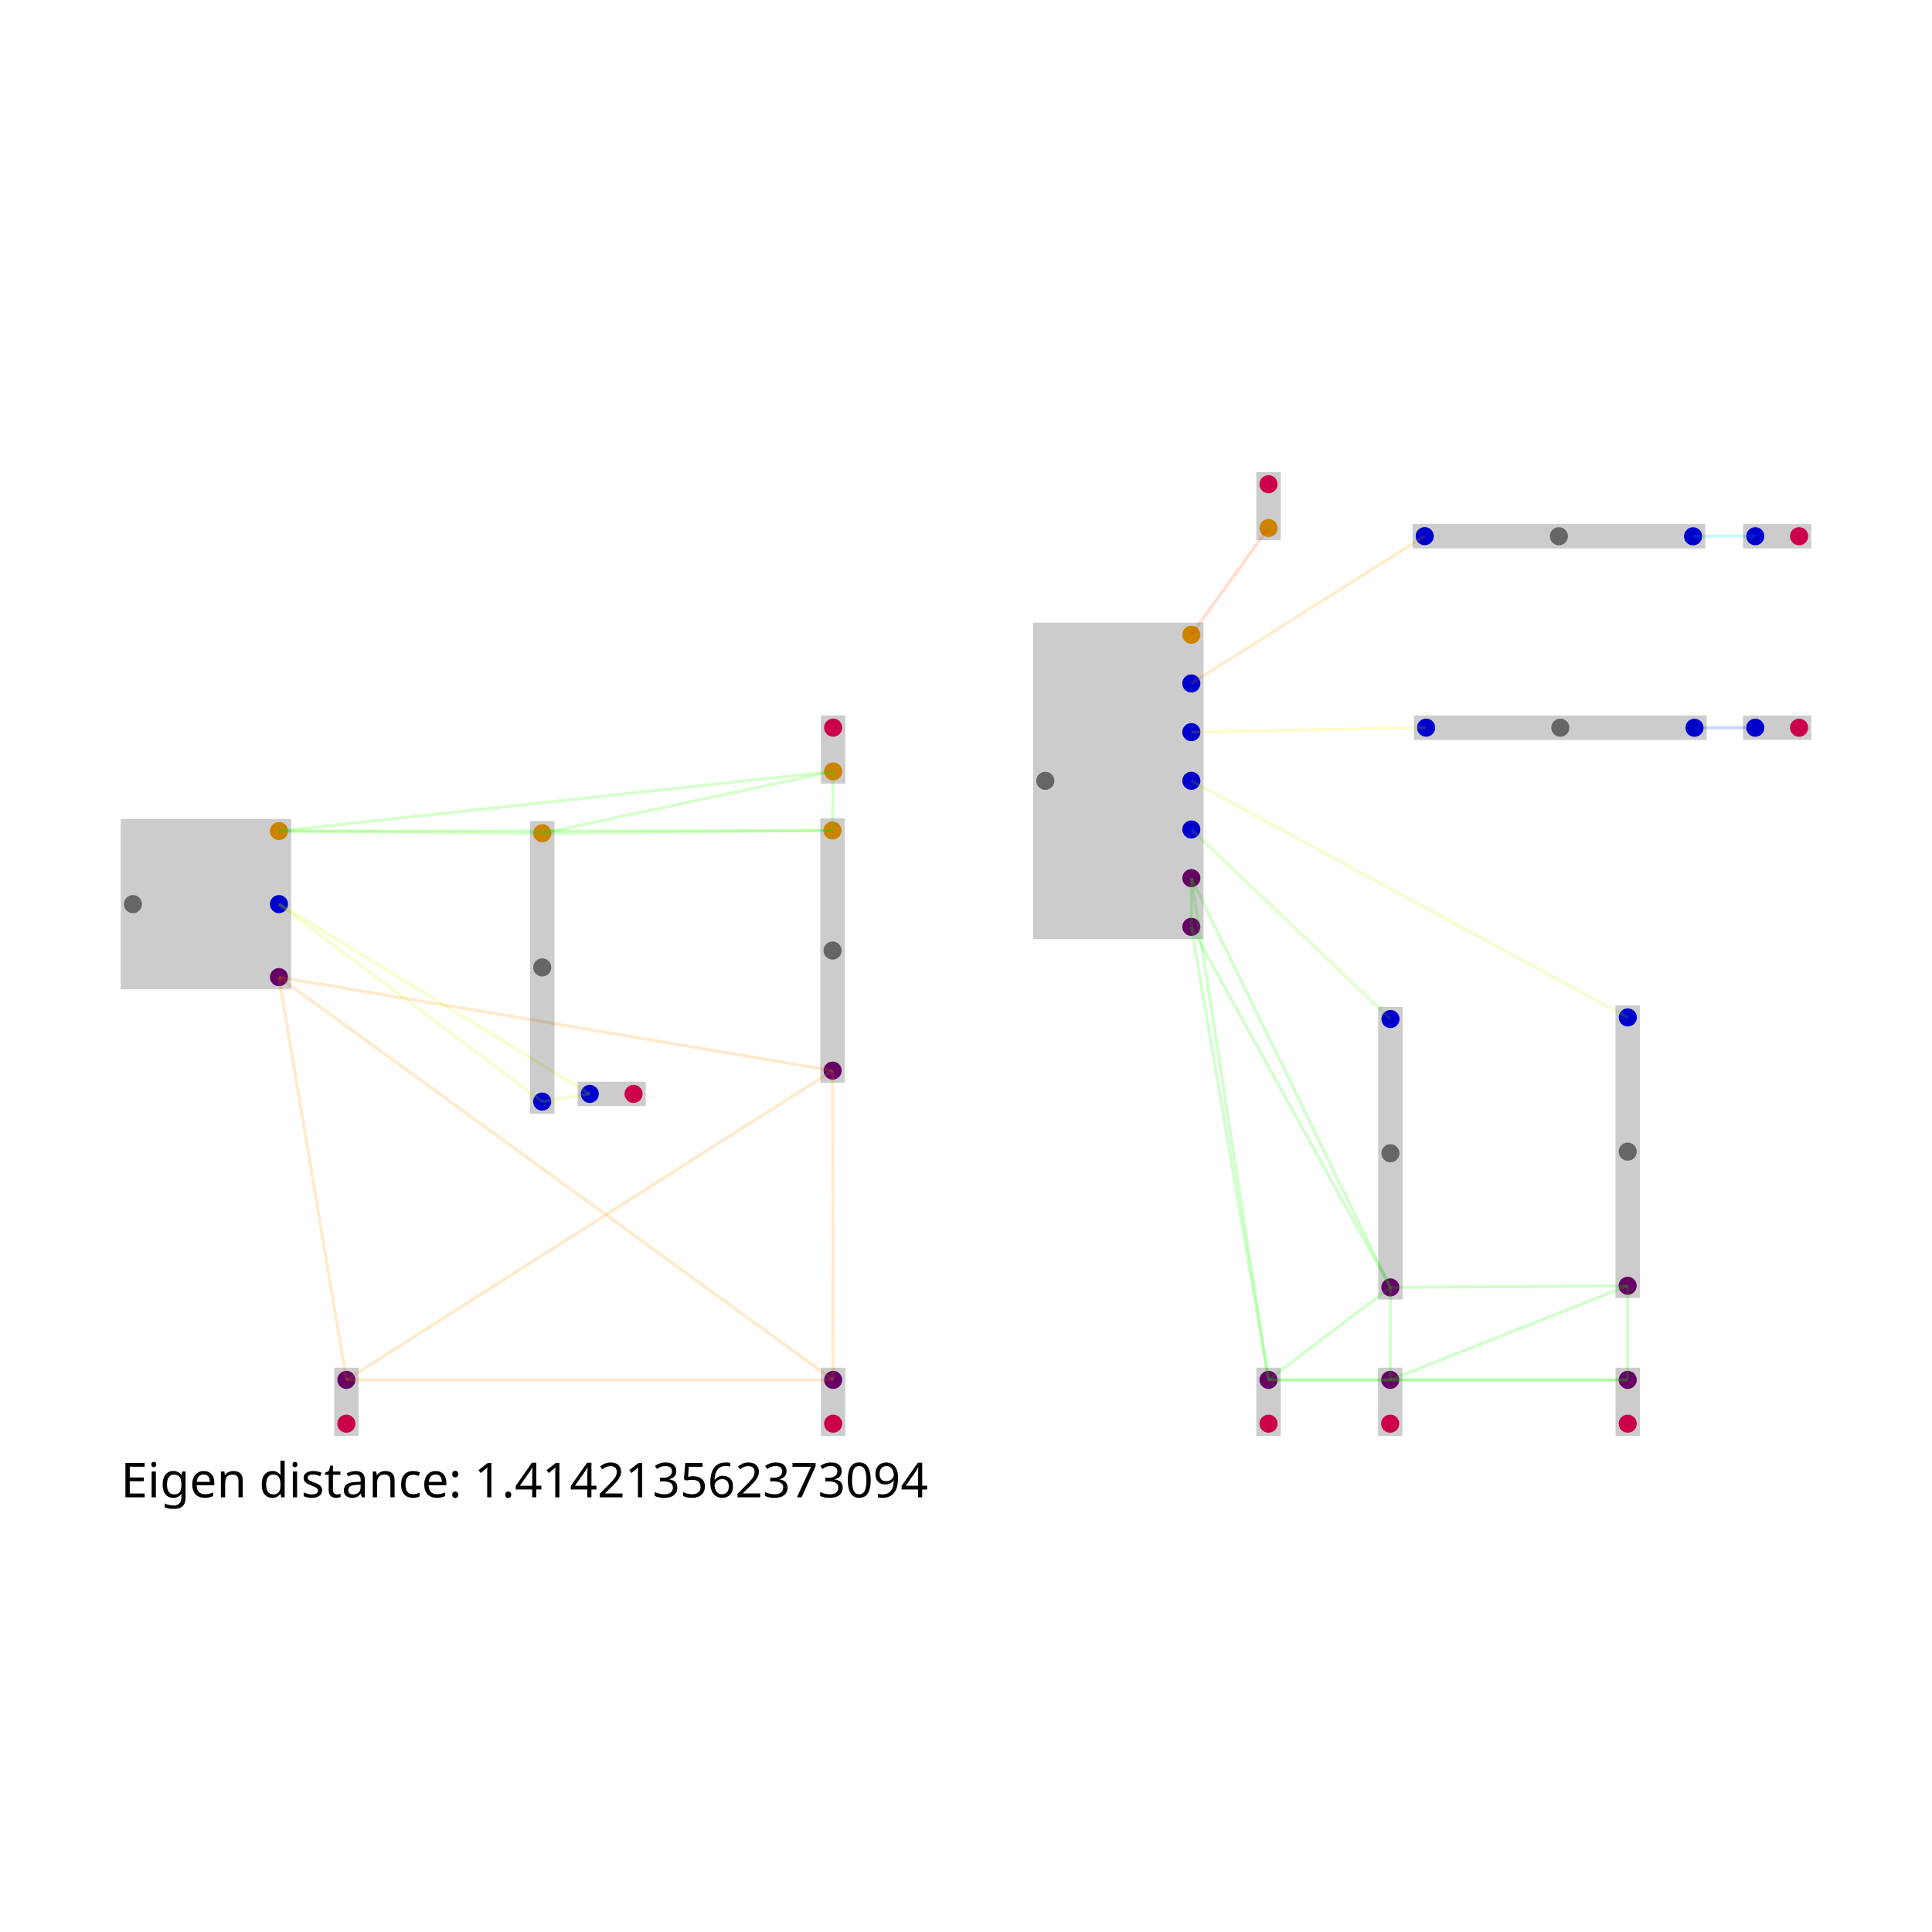
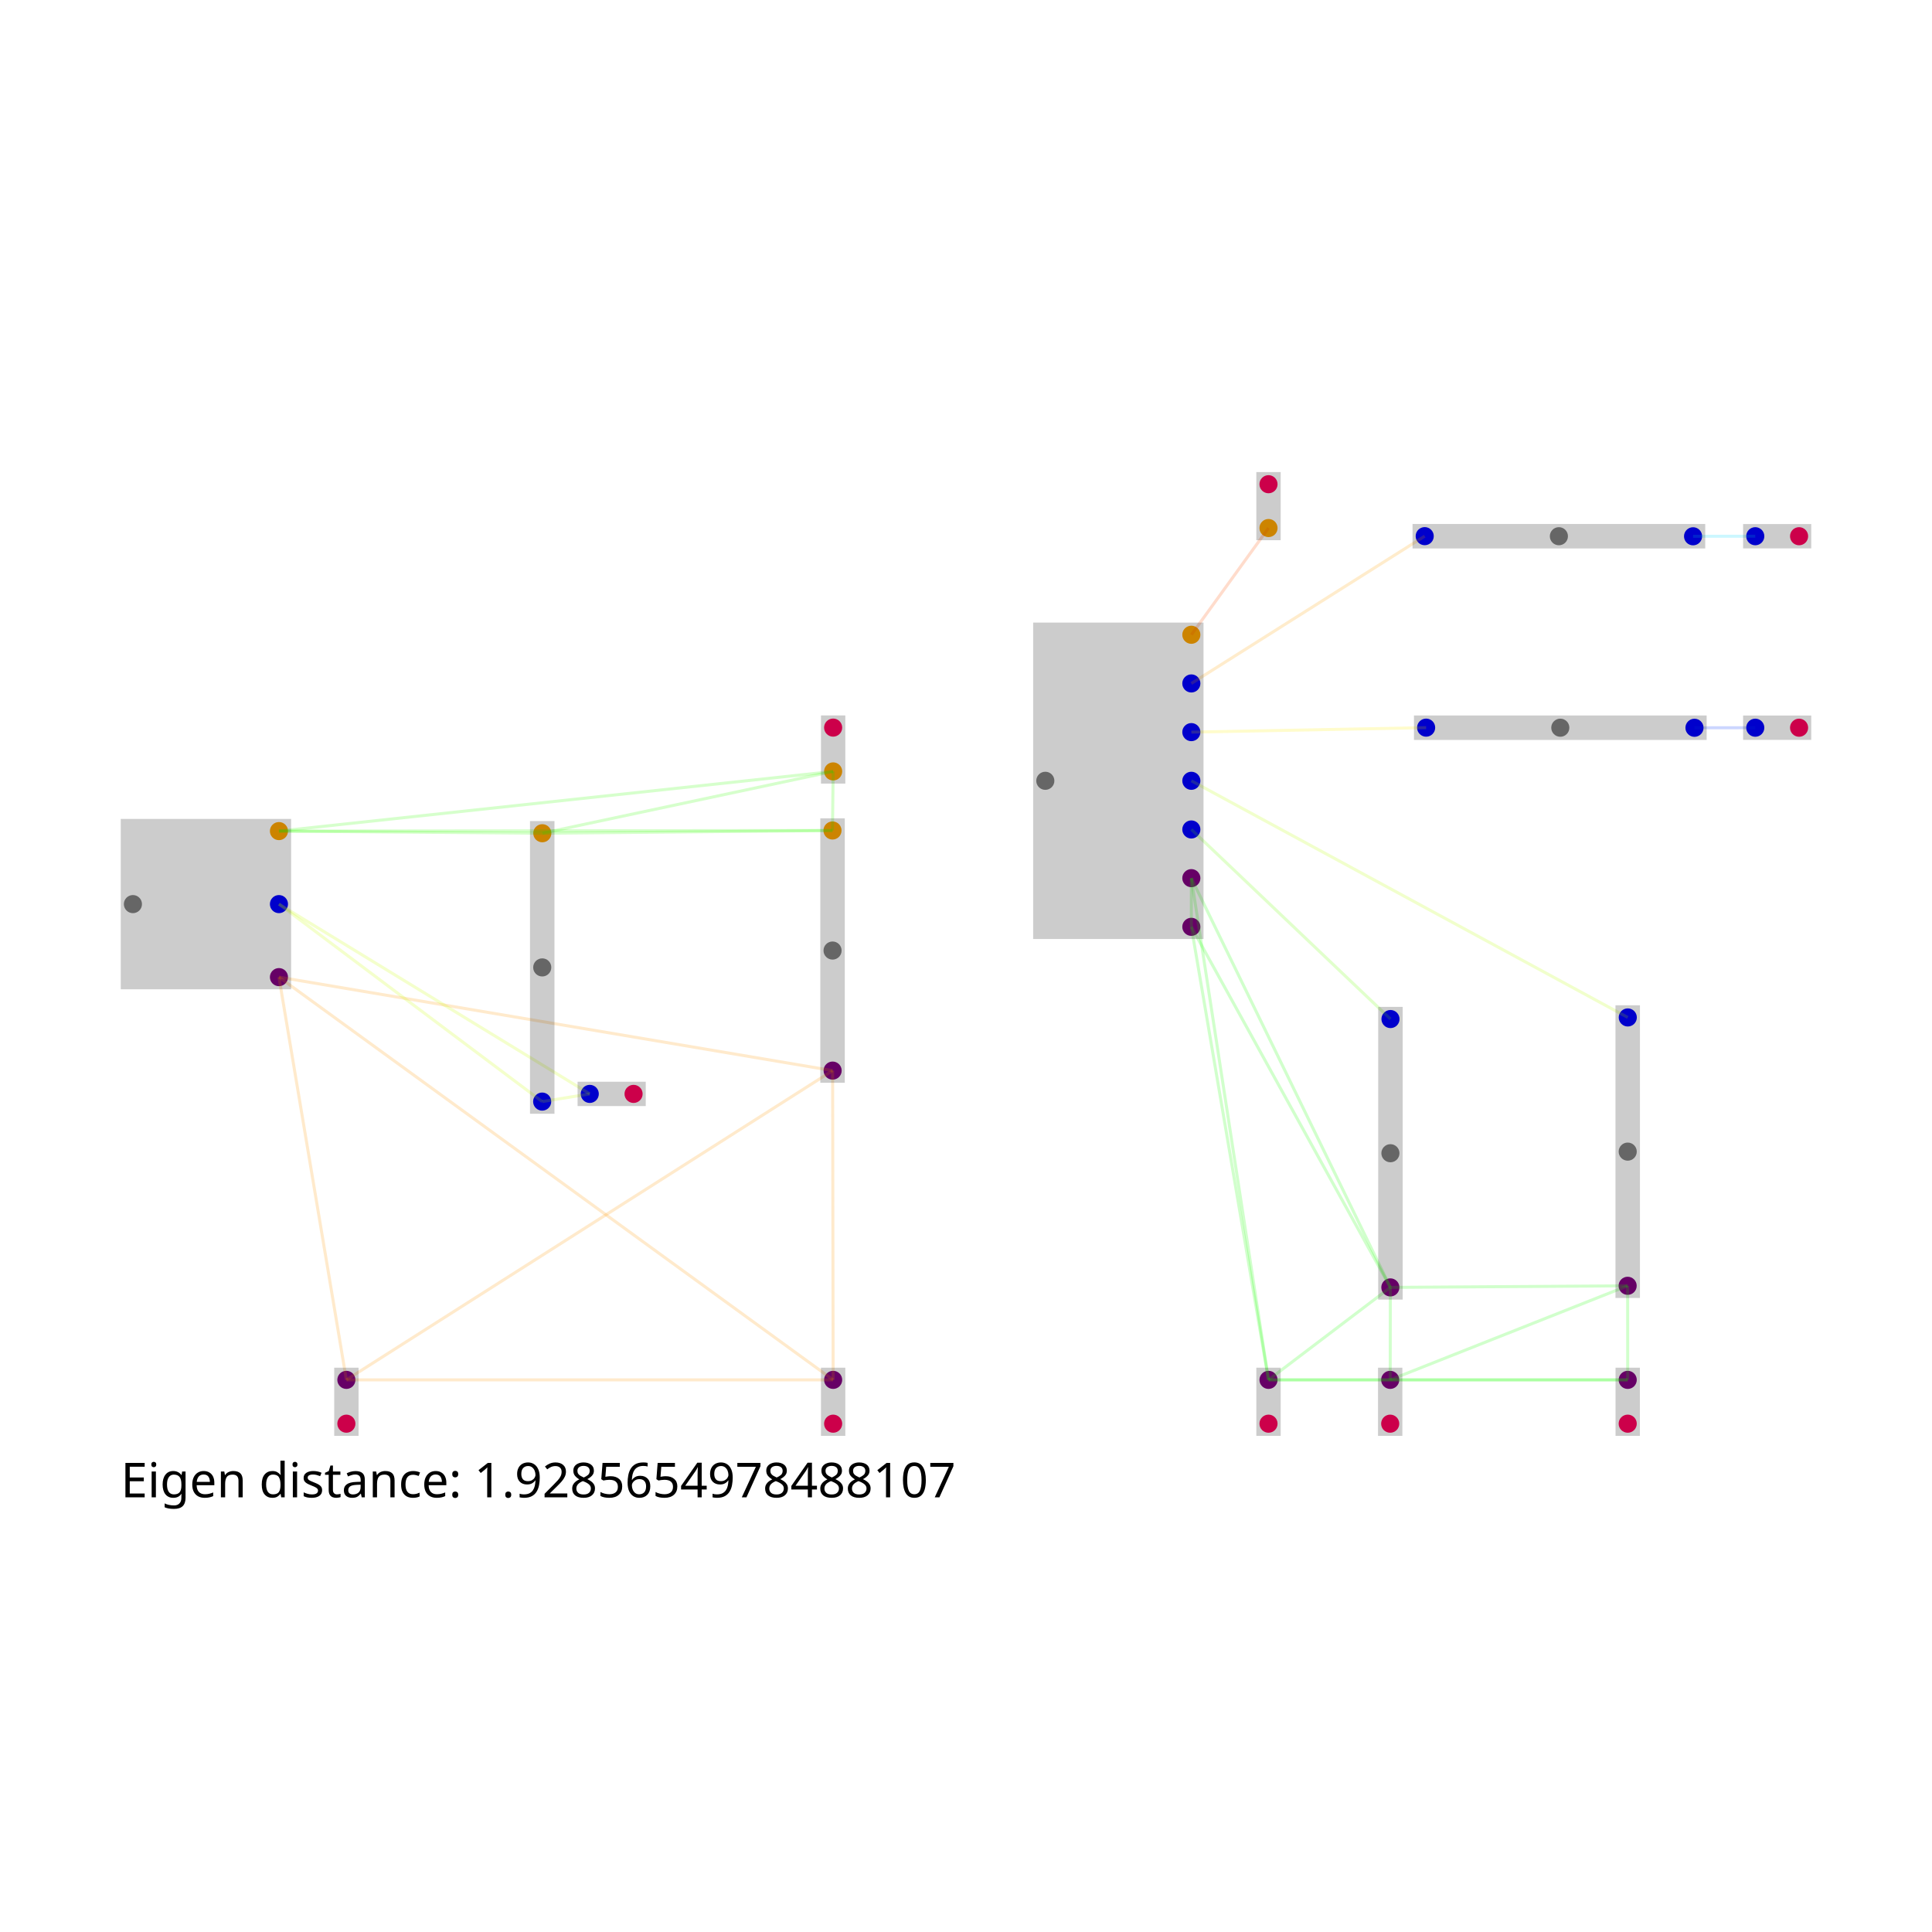
<svg xmlns="http://www.w3.org/2000/svg" width="640" height="640" viewBox="0 0 640 640">
  <rect width="100%" height="100%" fill="white" />
  <g>
    <circle data-type="point" data-label="schematic_component_0_center component_center center_schematic_component_0" data-x="0.12295810448080197" data-y="-0.045204957975968095" cx="44.031" cy="299.498" r="3" fill="gray" />
  </g>
  <g>
    <circle data-type="point" data-label="schematic_port_0 gnd unnamedsubcircuit496_connectivity_net3" data-x="0.722958104480802" data-y="-0.3452049579759681" cx="92.406" cy="323.685" r="3" fill="purple" />
  </g>
  <g>
    <circle data-type="point" data-label="schematic_port_1 normal unnamedsubcircuit496_connectivity_net1" data-x="0.722958104480802" data-y="-0.045204957975968095" cx="92.406" cy="299.498" r="3" fill="blue" />
  </g>
  <g>
    <circle data-type="point" data-label="schematic_port_2 vcc unnamedsubcircuit496_connectivity_net2" data-x="0.722958104480802" data-y="0.25479504202403197" cx="92.406" cy="275.311" r="3" fill="orange" />
  </g>
  <g>
    <circle data-type="point" data-label="schematic_component_1_center component_center center_schematic_component_1" data-x="2.9975939099066515" data-y="-0.2360076117178601" cx="275.796" cy="314.881" r="3" fill="gray" />
  </g>
  <g>
    <circle data-type="point" data-label="schematic_port_3 vcc unnamedsubcircuit496_connectivity_net2" data-x="2.997320559906651" data-y="0.2572566882821399" cx="275.773" cy="275.112" r="3" fill="orange" />
  </g>
  <g>
    <circle data-type="point" data-label="schematic_port_4 gnd unnamedsubcircuit496_connectivity_net3" data-x="2.997867259906652" data-y="-0.7292719117178601" cx="275.818" cy="354.65" r="3" fill="purple" />
  </g>
  <g>
    <circle data-type="point" data-label="schematic_component_2_center component_center center_schematic_component_2" data-x="1.8047692924586682" data-y="-0.30531546479810595" cx="179.625" cy="320.469" r="3" fill="gray" />
  </g>
  <g>
    <circle data-type="point" data-label="schematic_port_5 normal unnamedsubcircuit496_connectivity_net1" data-x="1.804496042458669" data-y="-0.8566061647981063" cx="179.603" cy="364.916" r="3" fill="blue" />
  </g>
  <g>
    <circle data-type="point" data-label="schematic_port_6 vcc unnamedsubcircuit496_connectivity_net2" data-x="1.8050425424586676" data-y="0.2459752352018943" cx="179.647" cy="276.022" r="3" fill="orange" />
  </g>
  <g>
    <circle data-type="point" data-label="schematic_net_label_0_pin vcc unnamedsubcircuit496_connectivity_net2" data-x="3" data-y="0.5" cx="275.989" cy="255.541" r="3" fill="orange" />
  </g>
  <g>
    <circle data-type="point" data-label="schematic_net_label_0_center netlabel_center schematic_net_label_0_center" data-x="3" data-y="0.6799999999999999" cx="275.989" cy="241.029" r="3" fill="hsl(338.4, 100%, 50%, 1)" />
  </g>
  <g>
    <circle data-type="point" data-label="schematic_net_label_1_pin normal unnamedsubcircuit496_connectivity_net1" data-x="2" data-y="-0.825" cx="195.366" cy="362.368" r="3" fill="blue" />
  </g>
  <g>
    <circle data-type="point" data-label="schematic_net_label_1_center netlabel_center schematic_net_label_1_center" data-x="2.18" data-y="-0.825" cx="209.878" cy="362.368" r="3" fill="hsl(338.4, 100%, 50%, 1)" />
  </g>
  <g>
    <circle data-type="point" data-label="schematic_net_label_2_pin gnd unnamedsubcircuit496_connectivity_net3" data-x="3" data-y="-2" cx="275.989" cy="457.101" r="3" fill="purple" />
  </g>
  <g>
    <circle data-type="point" data-label="schematic_net_label_2_center netlabel_center schematic_net_label_2_center" data-x="3" data-y="-2.18" cx="275.989" cy="471.613" r="3" fill="hsl(338.4, 100%, 50%, 1)" />
  </g>
  <g>
    <circle data-type="point" data-label="schematic_net_label_3_pin gnd unnamedsubcircuit496_connectivity_net3" data-x="1" data-y="-2" cx="114.742" cy="457.101" r="3" fill="purple" />
  </g>
  <g>
    <circle data-type="point" data-label="schematic_net_label_3_center netlabel_center schematic_net_label_3_center" data-x="1" data-y="-2.18" cx="114.742" cy="471.613" r="3" fill="hsl(338.4, 100%, 50%, 1)" />
  </g>
  <g>
    <circle data-type="point" data-label="schematic_component_0_center component_center center_schematic_component_0" data-x="3.8717591409019265" data-y="0.46145993138686847" cx="346.274" cy="258.648" r="3" fill="gray" />
  </g>
  <g>
    <circle data-type="point" data-label="schematic_port_0 vcc unnamedsubcircuit540_connectivity_net4" data-x="4.471759140901926" data-y="1.0614599313868684" cx="394.648" cy="210.274" r="3" fill="orange" />
  </g>
  <g>
    <circle data-type="point" data-label="schematic_port_1 normal unnamedsubcircuit540_connectivity_net2" data-x="4.471759140901926" data-y="0.8614599313868685" cx="394.648" cy="226.399" r="3" fill="blue" />
  </g>
  <g>
    <circle data-type="point" data-label="schematic_port_2 normal unnamedsubcircuit540_connectivity_net3" data-x="4.471759140901926" data-y="0.6614599313868685" cx="394.648" cy="242.524" r="3" fill="blue" />
  </g>
  <g>
    <circle data-type="point" data-label="schematic_port_3 normal unnamedsubcircuit540_connectivity_net1" data-x="4.471759140901926" data-y="0.4614599313868686" cx="394.648" cy="258.648" r="3" fill="blue" />
  </g>
  <g>
    <circle data-type="point" data-label="schematic_port_4 normal unnamedsubcircuit540_connectivity_net0" data-x="4.471759140901926" data-y="0.2614599313868685" cx="394.648" cy="274.773" r="3" fill="blue" />
  </g>
  <g>
    <circle data-type="point" data-label="schematic_port_5 gnd unnamedsubcircuit540_connectivity_net7" data-x="4.471759140901926" data-y="0.06145993138686856" cx="394.648" cy="290.898" r="3" fill="purple" />
  </g>
  <g>
    <circle data-type="point" data-label="schematic_port_6 gnd unnamedsubcircuit540_connectivity_net7" data-x="4.471759140901926" data-y="-0.1385400686131315" cx="394.648" cy="307.023" r="3" fill="purple" />
  </g>
  <g>
    <circle data-type="point" data-label="schematic_component_1_center component_center center_schematic_component_1" data-x="5.289716773474518" data-y="-1.068768305234723" cx="460.595" cy="382.021" r="3" fill="gray" />
  </g>
  <g>
    <circle data-type="point" data-label="schematic_port_7 gnd unnamedsubcircuit540_connectivity_net7" data-x="5.289443523474518" data-y="-1.6200590052347232" cx="460.573" cy="426.469" r="3" fill="purple" />
  </g>
  <g>
    <circle data-type="point" data-label="schematic_port_8 normal unnamedsubcircuit540_connectivity_net0" data-x="5.289990023474517" data-y="-0.5174776052347227" cx="460.617" cy="337.574" r="3" fill="blue" />
  </g>
  <g>
    <circle data-type="point" data-label="schematic_component_2_center component_center center_schematic_component_2" data-x="6.264673559888756" data-y="-1.0621781216758368" cx="539.2" cy="381.49" r="3" fill="gray" />
  </g>
  <g>
    <circle data-type="point" data-label="schematic_port_9 gnd unnamedsubcircuit540_connectivity_net7" data-x="6.264400309888757" data-y="-1.6134688216758373" cx="539.178" cy="425.937" r="3" fill="purple" />
  </g>
  <g>
    <circle data-type="point" data-label="schematic_port_10 normal unnamedsubcircuit540_connectivity_net1" data-x="6.264946809888755" data-y="-0.5108874216758366" cx="539.222" cy="337.043" r="3" fill="blue" />
  </g>
  <g>
    <circle data-type="point" data-label="schematic_component_3_center component_center center_schematic_component_3" data-x="5.981897376075553" data-y="1.4663469282982344" cx="516.402" cy="177.631" r="3" fill="gray" />
  </g>
  <g>
    <circle data-type="point" data-label="schematic_port_11 normal unnamedsubcircuit540_connectivity_net2" data-x="5.430606676075553" data-y="1.4666201782982338" cx="471.954" cy="177.609" r="3" fill="blue" />
  </g>
  <g>
    <circle data-type="point" data-label="schematic_port_12 normal unnamedsubcircuit540_connectivity_net5" data-x="6.533188076075554" data-y="1.466073678298235" cx="560.849" cy="177.653" r="3" fill="blue" />
  </g>
  <g>
    <circle data-type="point" data-label="schematic_component_4_center component_center center_schematic_component_4" data-x="5.98772237332412" data-y="0.6795634549821896" cx="516.871" cy="241.064" r="3" fill="gray" />
  </g>
  <g>
    <circle data-type="point" data-label="schematic_port_13 normal unnamedsubcircuit540_connectivity_net3" data-x="5.43643167332412" data-y="0.679836704982189" cx="472.424" cy="241.042" r="3" fill="blue" />
  </g>
  <g>
    <circle data-type="point" data-label="schematic_port_14 normal unnamedsubcircuit540_connectivity_net6" data-x="6.539013073324121" data-y="0.6792902049821903" cx="561.318" cy="241.086" r="3" fill="blue" />
  </g>
  <g>
    <circle data-type="point" data-label="schematic_net_label_0_pin vcc unnamedsubcircuit540_connectivity_net4" data-x="4.788790372598144" data-y="1.5" cx="420.209" cy="174.917" r="3" fill="orange" />
  </g>
  <g>
    <circle data-type="point" data-label="schematic_net_label_0_center netlabel_center schematic_net_label_0_center" data-x="4.788790372598144" data-y="1.68" cx="420.209" cy="160.405" r="3" fill="hsl(338.4, 100%, 50%, 1)" />
  </g>
  <g>
    <circle data-type="point" data-label="schematic_net_label_1_pin normal unnamedsubcircuit540_connectivity_net5" data-x="6.788790372598144" data-y="1.4663469282982344" cx="581.457" cy="177.631" r="3" fill="blue" />
  </g>
  <g>
    <circle data-type="point" data-label="schematic_net_label_1_center netlabel_center schematic_net_label_1_center" data-x="6.968790372598145" data-y="1.4663469282982344" cx="595.969" cy="177.631" r="3" fill="hsl(338.4, 100%, 50%, 1)" />
  </g>
  <g>
    <circle data-type="point" data-label="schematic_net_label_2_pin normal unnamedsubcircuit540_connectivity_net6" data-x="6.788790372598144" data-y="0.6795634549821896" cx="581.457" cy="241.064" r="3" fill="blue" />
  </g>
  <g>
    <circle data-type="point" data-label="schematic_net_label_2_center netlabel_center schematic_net_label_2_center" data-x="6.968790372598145" data-y="0.6795634549821896" cx="595.969" cy="241.064" r="3" fill="hsl(338.4, 100%, 50%, 1)" />
  </g>
  <g>
    <circle data-type="point" data-label="schematic_net_label_3_pin gnd unnamedsubcircuit540_connectivity_net7" data-x="4.788790372598144" data-y="-2" cx="420.209" cy="457.101" r="3" fill="purple" />
  </g>
  <g>
    <circle data-type="point" data-label="schematic_net_label_3_center netlabel_center schematic_net_label_3_center" data-x="4.788790372598144" data-y="-2.18" cx="420.209" cy="471.613" r="3" fill="hsl(338.4, 100%, 50%, 1)" />
  </g>
  <g>
    <circle data-type="point" data-label="schematic_net_label_4_pin gnd unnamedsubcircuit540_connectivity_net7" data-x="5.288790372598144" data-y="-2" cx="460.521" cy="457.101" r="3" fill="purple" />
  </g>
  <g>
    <circle data-type="point" data-label="schematic_net_label_4_center netlabel_center schematic_net_label_4_center" data-x="5.288790372598144" data-y="-2.18" cx="460.521" cy="471.613" r="3" fill="hsl(338.4, 100%, 50%, 1)" />
  </g>
  <g>
    <circle data-type="point" data-label="schematic_net_label_5_pin gnd unnamedsubcircuit540_connectivity_net7" data-x="6.264673559888756" data-y="-2" cx="539.2" cy="457.101" r="3" fill="purple" />
  </g>
  <g>
    <circle data-type="point" data-label="schematic_net_label_5_center netlabel_center schematic_net_label_5_center" data-x="6.264673559888756" data-y="-2.18" cx="539.2" cy="471.613" r="3" fill="hsl(338.4, 100%, 50%, 1)" />
  </g>
  <g>
    <polyline data-points="0.722958104480802,-0.3452049579759681 1,-2" data-type="line" data-label="" points="92.406,323.685 114.742,457.101" fill="none" stroke="hsl(36, 100%, 50%, 0.2)" stroke-width="1" />
  </g>
  <g>
    <polyline data-points="0.722958104480802,-0.3452049579759681 2.997867259906652,-0.7292719117178601" data-type="line" data-label="" points="92.406,323.685 275.818,354.65" fill="none" stroke="hsl(36, 100%, 50%, 0.2)" stroke-width="1" />
  </g>
  <g>
    <polyline data-points="0.722958104480802,-0.3452049579759681 3,-2" data-type="line" data-label="" points="92.406,323.685 275.989,457.101" fill="none" stroke="hsl(36, 100%, 50%, 0.2)" stroke-width="1" />
  </g>
  <g>
    <polyline data-points="2.997867259906652,-0.7292719117178601 3,-2" data-type="line" data-label="" points="275.818,354.65 275.989,457.101" fill="none" stroke="hsl(36, 100%, 50%, 0.2)" stroke-width="1" />
  </g>
  <g>
    <polyline data-points="2.997867259906652,-0.7292719117178601 1,-2" data-type="line" data-label="" points="275.818,354.65 114.742,457.101" fill="none" stroke="hsl(36, 100%, 50%, 0.2)" stroke-width="1" />
  </g>
  <g>
    <polyline data-points="3,-2 1,-2" data-type="line" data-label="" points="275.989,457.101 114.742,457.101" fill="none" stroke="hsl(36, 100%, 50%, 0.2)" stroke-width="1" />
  </g>
  <g>
    <polyline data-points="0.722958104480802,-0.045204957975968095 1.804496042458669,-0.8566061647981063" data-type="line" data-label="" points="92.406,299.498 179.603,364.916" fill="none" stroke="hsl(72, 100%, 50%, 0.2)" stroke-width="1" />
  </g>
  <g>
    <polyline data-points="0.722958104480802,-0.045204957975968095 2,-0.825" data-type="line" data-label="" points="92.406,299.498 195.366,362.368" fill="none" stroke="hsl(72, 100%, 50%, 0.2)" stroke-width="1" />
  </g>
  <g>
    <polyline data-points="1.804496042458669,-0.8566061647981063 2,-0.825" data-type="line" data-label="" points="179.603,364.916 195.366,362.368" fill="none" stroke="hsl(72, 100%, 50%, 0.2)" stroke-width="1" />
  </g>
  <g>
    <polyline data-points="0.722958104480802,0.25479504202403197 1.8050425424586676,0.2459752352018943" data-type="line" data-label="" points="92.406,275.311 179.647,276.022" fill="none" stroke="hsl(108, 100%, 50%, 0.2)" stroke-width="1" />
  </g>
  <g>
    <polyline data-points="0.722958104480802,0.25479504202403197 2.997320559906651,0.2572566882821399" data-type="line" data-label="" points="92.406,275.311 275.773,275.112" fill="none" stroke="hsl(108, 100%, 50%, 0.2)" stroke-width="1" />
  </g>
  <g>
    <polyline data-points="0.722958104480802,0.25479504202403197 3,0.5" data-type="line" data-label="" points="92.406,275.311 275.989,255.541" fill="none" stroke="hsl(108, 100%, 50%, 0.2)" stroke-width="1" />
  </g>
  <g>
    <polyline data-points="2.997320559906651,0.2572566882821399 3,0.5" data-type="line" data-label="" points="275.773,275.112 275.989,255.541" fill="none" stroke="hsl(108, 100%, 50%, 0.2)" stroke-width="1" />
  </g>
  <g>
    <polyline data-points="2.997320559906651,0.2572566882821399 1.8050425424586676,0.2459752352018943" data-type="line" data-label="" points="275.773,275.112 179.647,276.022" fill="none" stroke="hsl(108, 100%, 50%, 0.2)" stroke-width="1" />
  </g>
  <g>
    <polyline data-points="1.8050425424586676,0.2459752352018943 3,0.5" data-type="line" data-label="" points="179.647,276.022 275.989,255.541" fill="none" stroke="hsl(108, 100%, 50%, 0.2)" stroke-width="1" />
  </g>
  <g>
    <polyline data-points="4.471759140901926,1.0614599313868684 4.788790372598144,1.5" data-type="line" data-label="" points="394.648,210.274 420.209,174.917" fill="none" stroke="hsl(18.947, 100%, 50%, 0.2)" stroke-width="1" />
  </g>
  <g>
    <polyline data-points="4.471759140901926,0.8614599313868685 5.430606676075553,1.4666201782982338" data-type="line" data-label="" points="394.648,226.399 471.954,177.609" fill="none" stroke="hsl(37.895, 100%, 50%, 0.2)" stroke-width="1" />
  </g>
  <g>
    <polyline data-points="4.471759140901926,0.6614599313868685 5.43643167332412,0.679836704982189" data-type="line" data-label="" points="394.648,242.524 472.424,241.042" fill="none" stroke="hsl(56.842, 100%, 50%, 0.2)" stroke-width="1" />
  </g>
  <g>
    <polyline data-points="4.471759140901926,0.4614599313868686 6.264946809888755,-0.5108874216758366" data-type="line" data-label="" points="394.648,258.648 539.222,337.043" fill="none" stroke="hsl(75.789, 100%, 50%, 0.2)" stroke-width="1" />
  </g>
  <g>
    <polyline data-points="4.471759140901926,0.2614599313868685 5.289990023474517,-0.5174776052347227" data-type="line" data-label="" points="394.648,274.773 460.617,337.574" fill="none" stroke="hsl(94.737, 100%, 50%, 0.2)" stroke-width="1" />
  </g>
  <g>
    <polyline data-points="4.471759140901926,0.06145993138686856 4.471759140901926,-0.1385400686131315" data-type="line" data-label="" points="394.648,290.898 394.648,307.023" fill="none" stroke="hsl(113.684, 100%, 50%, 0.2)" stroke-width="1" />
  </g>
  <g>
    <polyline data-points="4.471759140901926,0.06145993138686856 5.289443523474518,-1.6200590052347232" data-type="line" data-label="" points="394.648,290.898 460.573,426.469" fill="none" stroke="hsl(113.684, 100%, 50%, 0.2)" stroke-width="1" />
  </g>
  <g>
    <polyline data-points="4.471759140901926,0.06145993138686856 4.788790372598144,-2" data-type="line" data-label="" points="394.648,290.898 420.209,457.101" fill="none" stroke="hsl(113.684, 100%, 50%, 0.2)" stroke-width="1" />
  </g>
  <g>
    <polyline data-points="4.471759140901926,-0.1385400686131315 5.289443523474518,-1.6200590052347232" data-type="line" data-label="" points="394.648,307.023 460.573,426.469" fill="none" stroke="hsl(113.684, 100%, 50%, 0.2)" stroke-width="1" />
  </g>
  <g>
    <polyline data-points="4.471759140901926,-0.1385400686131315 4.788790372598144,-2" data-type="line" data-label="" points="394.648,307.023 420.209,457.101" fill="none" stroke="hsl(113.684, 100%, 50%, 0.2)" stroke-width="1" />
  </g>
  <g>
    <polyline data-points="5.289443523474518,-1.6200590052347232 5.288790372598144,-2" data-type="line" data-label="" points="460.573,426.469 460.521,457.101" fill="none" stroke="hsl(113.684, 100%, 50%, 0.2)" stroke-width="1" />
  </g>
  <g>
    <polyline data-points="5.289443523474518,-1.6200590052347232 4.788790372598144,-2" data-type="line" data-label="" points="460.573,426.469 420.209,457.101" fill="none" stroke="hsl(113.684, 100%, 50%, 0.2)" stroke-width="1" />
  </g>
  <g>
    <polyline data-points="5.289443523474518,-1.6200590052347232 6.264400309888757,-1.6134688216758373" data-type="line" data-label="" points="460.573,426.469 539.178,425.937" fill="none" stroke="hsl(113.684, 100%, 50%, 0.2)" stroke-width="1" />
  </g>
  <g>
    <polyline data-points="6.264400309888757,-1.6134688216758373 6.264673559888756,-2" data-type="line" data-label="" points="539.178,425.937 539.2,457.101" fill="none" stroke="hsl(113.684, 100%, 50%, 0.2)" stroke-width="1" />
  </g>
  <g>
    <polyline data-points="6.264400309888757,-1.6134688216758373 5.288790372598144,-2" data-type="line" data-label="" points="539.178,425.937 460.521,457.101" fill="none" stroke="hsl(113.684, 100%, 50%, 0.2)" stroke-width="1" />
  </g>
  <g>
    <polyline data-points="4.788790372598144,-2 5.288790372598144,-2" data-type="line" data-label="" points="420.209,457.101 460.521,457.101" fill="none" stroke="hsl(113.684, 100%, 50%, 0.2)" stroke-width="1" />
  </g>
  <g>
    <polyline data-points="4.788790372598144,-2 6.264673559888756,-2" data-type="line" data-label="" points="420.209,457.101 539.2,457.101" fill="none" stroke="hsl(113.684, 100%, 50%, 0.2)" stroke-width="1" />
  </g>
  <g>
    <polyline data-points="5.288790372598144,-2 6.264673559888756,-2" data-type="line" data-label="" points="460.521,457.101 539.2,457.101" fill="none" stroke="hsl(113.684, 100%, 50%, 0.2)" stroke-width="1" />
  </g>
  <g>
    <polyline data-points="6.533188076075554,1.466073678298235 6.788790372598144,1.4663469282982344" data-type="line" data-label="" points="560.849,177.653 581.457,177.631" fill="none" stroke="hsl(189.474, 100%, 50%, 0.2)" stroke-width="1" />
  </g>
  <g>
    <polyline data-points="6.539013073324121,0.6792902049821903 6.788790372598144,0.6795634549821896" data-type="line" data-label="" points="561.318,241.086 581.457,241.064" fill="none" stroke="hsl(227.368, 100%, 50%, 0.2)" stroke-width="1" />
  </g>
  <g>
    <rect data-type="rect" data-label="schematic_component_0" data-x="0.42295810448080196" data-y="-0.045204957975968074" x="40" y="271.279" width="56.437" height="56.437" fill="rgba(0, 0, 0, 0.2)" stroke="black" stroke-width="0.012" />
  </g>
  <g>
    <rect data-type="rect" data-label="schematic_component_1" data-x="2.9975939099066515" data-y="-0.2360076117178601" x="271.742" y="271.081" width="8.106" height="87.6" fill="rgba(0, 0, 0, 0.2)" stroke="black" stroke-width="0.012" />
  </g>
  <g>
    <rect data-type="rect" data-label="schematic_component_2" data-x="1.8047692924586682" data-y="-0.305315464798106" x="175.572" y="271.99" width="8.106" height="96.957" fill="rgba(0, 0, 0, 0.2)" stroke="black" stroke-width="0.012" />
  </g>
  <g>
    <rect data-type="rect" data-label="schematic_net_label_0" data-x="3" data-y="0.59" x="271.958" y="236.998" width="8.062" height="22.575" fill="rgba(0, 0, 0, 0.2)" stroke="black" stroke-width="0.012" />
  </g>
  <g>
    <rect data-type="rect" data-label="schematic_net_label_1" data-x="2.09" data-y="-0.825" x="191.334" y="358.337" width="22.575" height="8.062" fill="rgba(0, 0, 0, 0.2)" stroke="black" stroke-width="0.012" />
  </g>
  <g>
    <rect data-type="rect" data-label="schematic_net_label_2" data-x="3" data-y="-2.09" x="271.958" y="453.07" width="8.062" height="22.575" fill="rgba(0, 0, 0, 0.2)" stroke="black" stroke-width="0.012" />
  </g>
  <g>
    <rect data-type="rect" data-label="schematic_net_label_3" data-x="1" data-y="-2.09" x="110.711" y="453.07" width="8.062" height="22.575" fill="rgba(0, 0, 0, 0.2)" stroke="black" stroke-width="0.012" />
  </g>
  <g>
    <rect data-type="rect" data-label="schematic_component_0" data-x="4.171759140901926" data-y="0.46145993138686847" x="342.243" y="206.243" width="56.437" height="104.811" fill="rgba(0, 0, 0, 0.2)" stroke="black" stroke-width="0.012" />
  </g>
  <g>
    <rect data-type="rect" data-label="schematic_component_1" data-x="5.289716773474518" data-y="-1.068768305234723" x="456.542" y="333.543" width="8.106" height="96.957" fill="rgba(0, 0, 0, 0.2)" stroke="black" stroke-width="0.012" />
  </g>
  <g>
    <rect data-type="rect" data-label="schematic_component_2" data-x="6.264673559888756" data-y="-1.0621781216758368" x="535.147" y="333.012" width="8.106" height="96.957" fill="rgba(0, 0, 0, 0.2)" stroke="black" stroke-width="0.012" />
  </g>
  <g>
    <rect data-type="rect" data-label="schematic_component_3" data-x="5.981897376075553" data-y="1.4663469282982344" x="467.923" y="173.577" width="96.957" height="8.106" fill="rgba(0, 0, 0, 0.2)" stroke="black" stroke-width="0.012" />
  </g>
  <g>
    <rect data-type="rect" data-label="schematic_component_4" data-x="5.98772237332412" data-y="0.6795634549821896" x="468.393" y="237.011" width="96.957" height="8.106" fill="rgba(0, 0, 0, 0.2)" stroke="black" stroke-width="0.012" />
  </g>
  <g>
    <rect data-type="rect" data-label="schematic_net_label_0" data-x="4.788790372598144" data-y="1.5899999999999999" x="416.178" y="156.374" width="8.062" height="22.575" fill="rgba(0, 0, 0, 0.2)" stroke="black" stroke-width="0.012" />
  </g>
  <g>
    <rect data-type="rect" data-label="schematic_net_label_1" data-x="6.878790372598144" data-y="1.4663469282982344" x="577.425" y="173.599" width="22.575" height="8.062" fill="rgba(0, 0, 0, 0.2)" stroke="black" stroke-width="0.012" />
  </g>
  <g>
    <rect data-type="rect" data-label="schematic_net_label_2" data-x="6.878790372598144" data-y="0.6795634549821896" x="577.425" y="237.033" width="22.575" height="8.062" fill="rgba(0, 0, 0, 0.2)" stroke="black" stroke-width="0.012" />
  </g>
  <g>
    <rect data-type="rect" data-label="schematic_net_label_3" data-x="4.788790372598144" data-y="-2.09" x="416.178" y="453.07" width="8.062" height="22.575" fill="rgba(0, 0, 0, 0.2)" stroke="black" stroke-width="0.012" />
  </g>
  <g>
    <rect data-type="rect" data-label="schematic_net_label_4" data-x="5.288790372598144" data-y="-2.09" x="456.489" y="453.07" width="8.062" height="22.575" fill="rgba(0, 0, 0, 0.2)" stroke="black" stroke-width="0.012" />
  </g>
  <g>
    <rect data-type="rect" data-label="schematic_net_label_5" data-x="6.264673559888756" data-y="-2.09" x="535.169" y="453.07" width="8.062" height="22.575" fill="rgba(0, 0, 0, 0.2)" stroke="black" stroke-width="0.012" />
  </g>
-   <text data-type="text" data-label="Eigen distance: 1.414213562373094" data-x="0.07295810448080192" data-y="-2.329" x="40" y="483.626" fill="black" font-size="15.964" font-family="sans-serif" text-anchor="start" dominant-baseline="text-before-edge">Eigen distance: 1.414213562373094</text>
+   <text data-type="text" data-label="Eigen distance: 1.9285654978488107" data-x="0.07295810448080192" data-y="-2.329" x="40" y="483.626" fill="black" font-size="15.964" font-family="sans-serif" text-anchor="start" dominant-baseline="text-before-edge">Eigen distance: 1.9285654978488107</text>
  <g id="crosshair" style="display: none">
    <line id="crosshair-h" y1="0" y2="640" stroke="#666" stroke-width="0.5" />
    <line id="crosshair-v" x1="0" x2="640" stroke="#666" stroke-width="0.5" />
    <text id="coordinates" font-family="monospace" font-size="12" fill="#666" />
  </g>
</svg>
